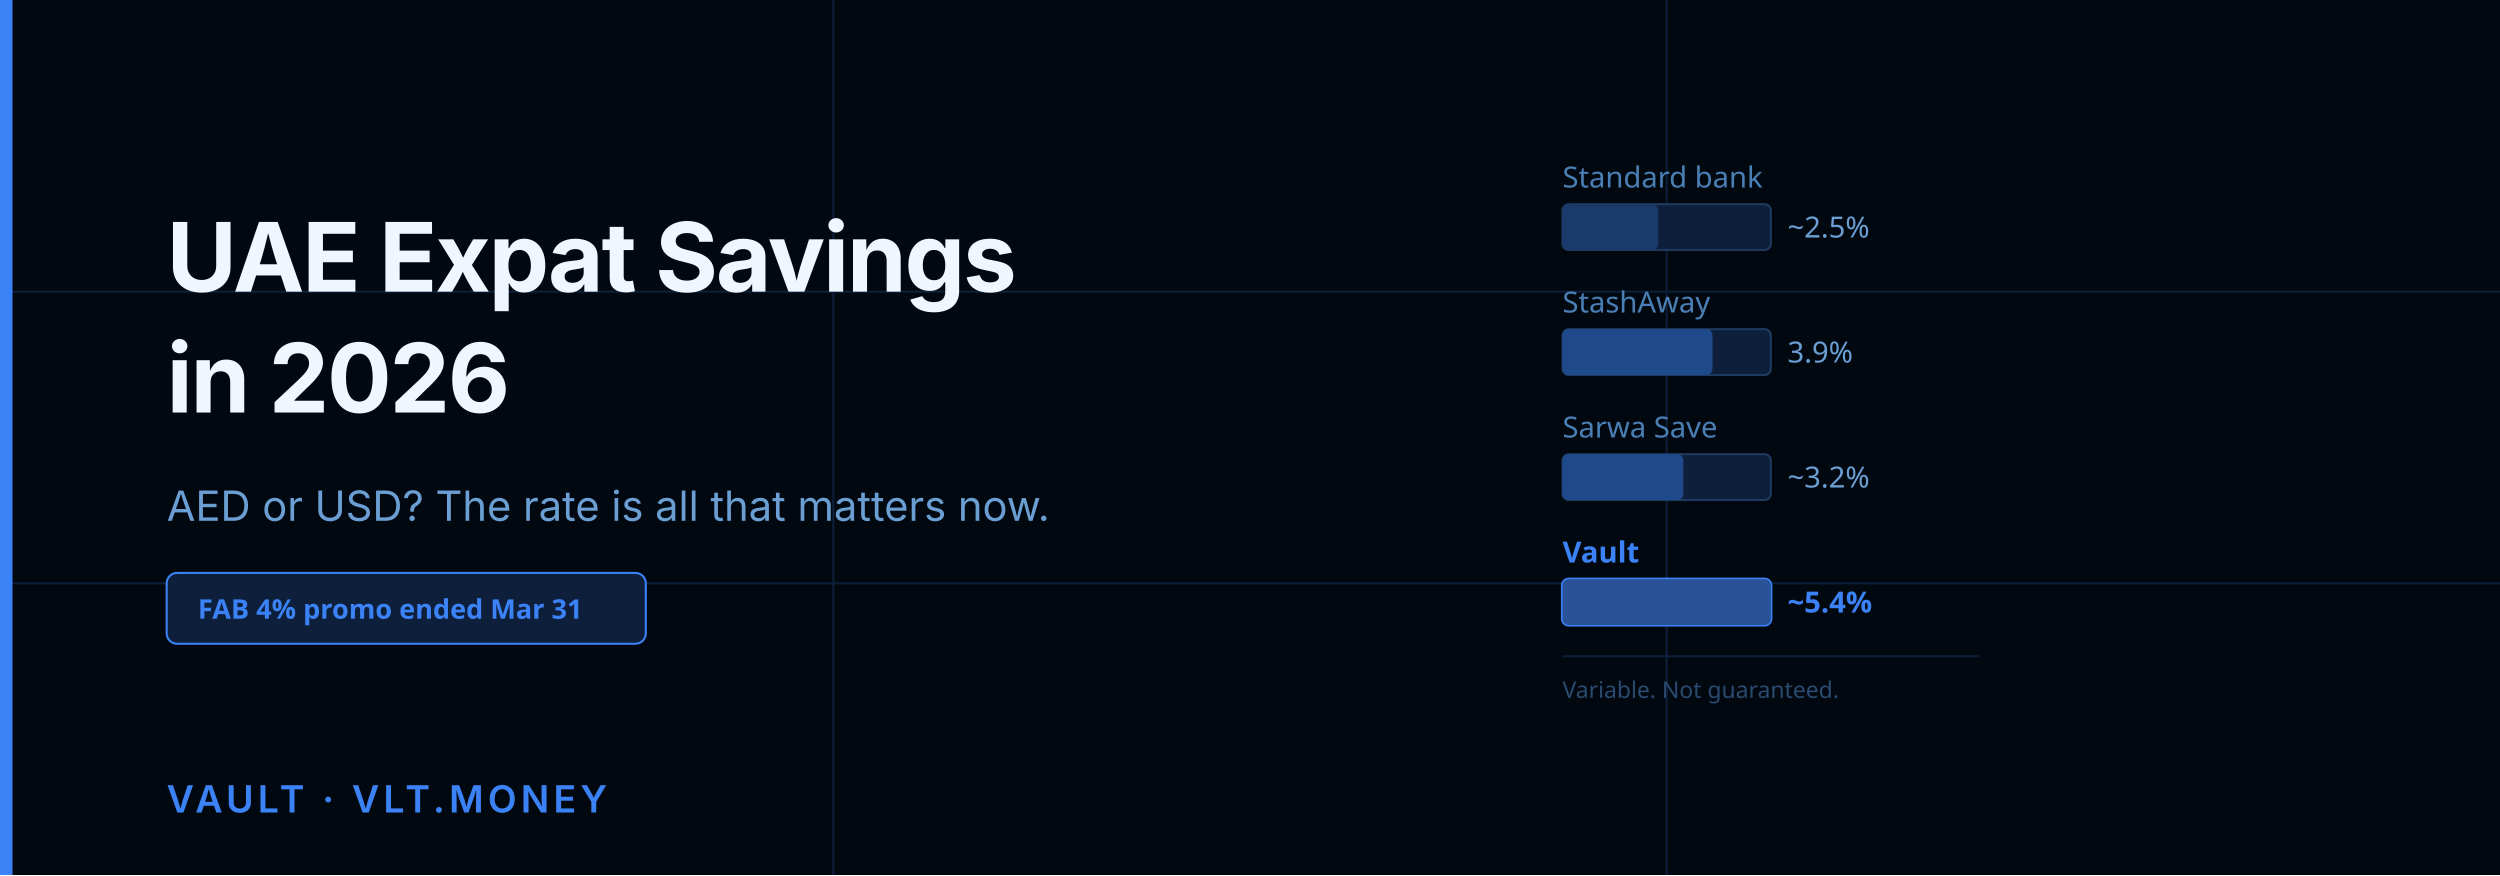
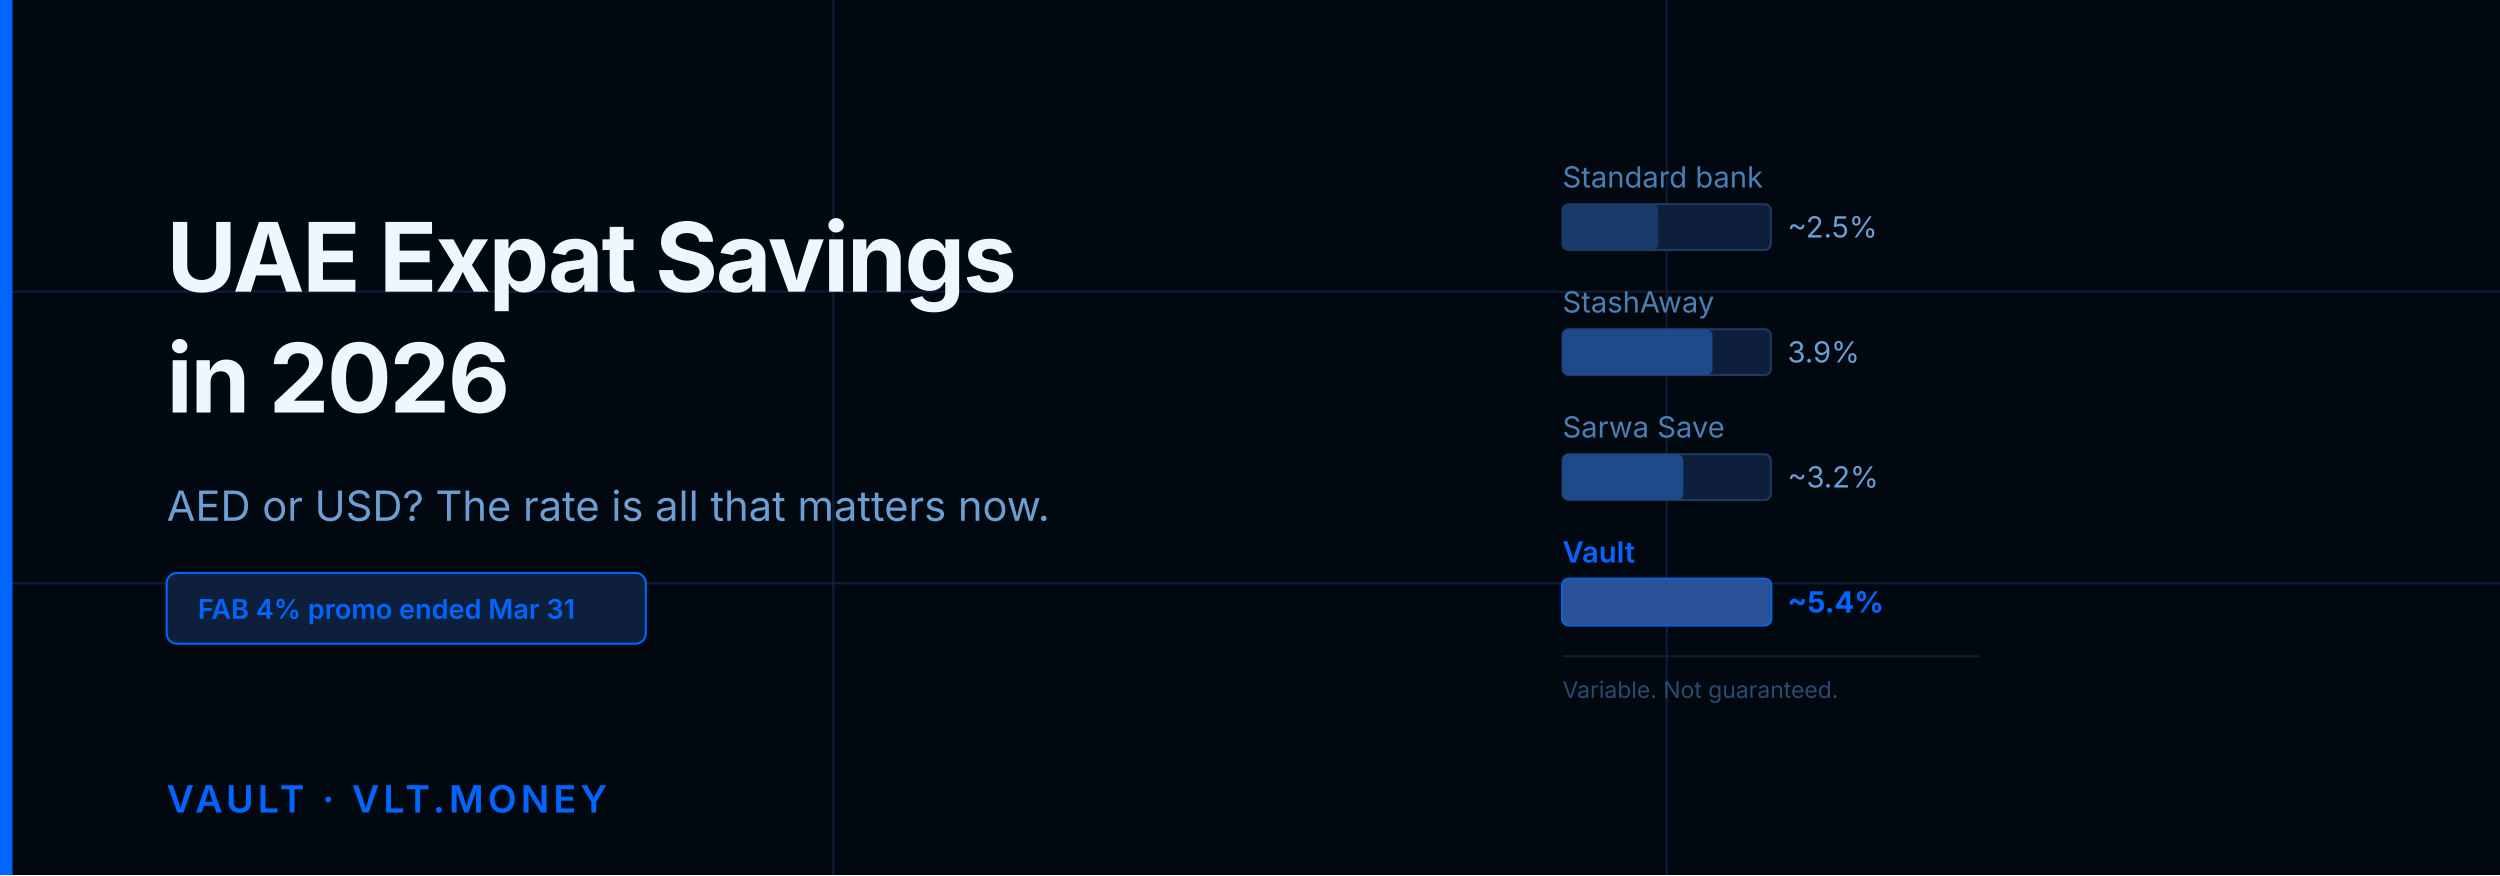
<svg xmlns="http://www.w3.org/2000/svg" width="1200" height="420" viewBox="0 0 1200 420">
  <rect width="1200" height="420" fill="#020810" />
  <line x1="0" y1="140" x2="1200" y2="140" stroke="#0d1f3a" stroke-width="1" />
  <line x1="0" y1="280" x2="1200" y2="280" stroke="#0d1f3a" stroke-width="1" />
  <line x1="400" y1="0" x2="400" y2="420" stroke="#0d1f3a" stroke-width="1" />
  <line x1="800" y1="0" x2="800" y2="420" stroke="#0d1f3a" stroke-width="1" />
-   <rect x="0" y="0" width="6" height="420" fill="#3b82f6" />
+   <rect x="0" y="0" width="6" height="420" fill="#0066FF" />
  <g transform="translate(750, 60)">
-     <text x="0" y="30" font-family="system-ui, sans-serif" font-size="14" fill="#4a7fb5">Standard bank</text>
+     <text x="0" y="30" font-family="Inter, system-ui, sans-serif" font-size="14" fill="#4a7fb5">Standard bank</text>
    <rect x="0" y="38" width="100" height="22" rx="3" fill="#0d1f3a" stroke="#1e3a5f" stroke-width="1" />
    <rect x="0" y="38" width="46" height="22" rx="3" fill="#1a3a6b" />
-     <text x="108" y="54" font-family="system-ui, sans-serif" font-size="14" fill="#6b9fd4">~2.5%</text>
-     <text x="0" y="90" font-family="system-ui, sans-serif" font-size="14" fill="#4a7fb5">StashAway</text>
+     <text x="108" y="54" font-family="Inter, system-ui, sans-serif" font-size="14" fill="#6b9fd4">~2.5%</text>
+     <text x="0" y="90" font-family="Inter, system-ui, sans-serif" font-size="14" fill="#4a7fb5">StashAway</text>
    <rect x="0" y="98" width="100" height="22" rx="3" fill="#0d1f3a" stroke="#1e3a5f" stroke-width="1" />
    <rect x="0" y="98" width="72" height="22" rx="3" fill="#1e4a8c" />
-     <text x="108" y="114" font-family="system-ui, sans-serif" font-size="14" fill="#6b9fd4">3.9%</text>
-     <text x="0" y="150" font-family="system-ui, sans-serif" font-size="14" fill="#4a7fb5">Sarwa Save</text>
+     <text x="108" y="114" font-family="Inter, system-ui, sans-serif" font-size="14" fill="#6b9fd4">3.9%</text>
+     <text x="0" y="150" font-family="Inter, system-ui, sans-serif" font-size="14" fill="#4a7fb5">Sarwa Save</text>
    <rect x="0" y="158" width="100" height="22" rx="3" fill="#0d1f3a" stroke="#1e3a5f" stroke-width="1" />
    <rect x="0" y="158" width="58" height="22" rx="3" fill="#1e4a8c" />
-     <text x="108" y="174" font-family="system-ui, sans-serif" font-size="14" fill="#6b9fd4">~3.2%</text>
-     <text x="0" y="210" font-family="system-ui, sans-serif" font-size="14" fill="#3b82f6" font-weight="600">Vault</text>
-     <rect x="0" y="218" width="100" height="22" rx="3" fill="#1a3a6b" stroke="#3b82f6" stroke-width="1.5" />
+     <text x="108" y="174" font-family="Inter, system-ui, sans-serif" font-size="14" fill="#6b9fd4">~3.2%</text>
+     <text x="0" y="210" font-family="Inter, system-ui, sans-serif" font-size="14" fill="#0066FF" font-weight="600">Vault</text>
+     <rect x="0" y="218" width="100" height="22" rx="3" fill="#1a3a6b" stroke="#0066FF" stroke-width="1.5" />
    <rect x="0" y="218" width="100" height="22" rx="3" fill="#2a5298" />
-     <text x="108" y="234" font-family="system-ui, sans-serif" font-size="14" fill="#3b82f6" font-weight="700">~5.4%</text>
+     <text x="108" y="234" font-family="Inter, system-ui, sans-serif" font-size="14" fill="#0066FF" font-weight="700">~5.4%</text>
    <line x1="0" y1="255" x2="200" y2="255" stroke="#0d1f3a" stroke-width="1" />
-     <text x="0" y="275" font-family="system-ui, sans-serif" font-size="11" fill="#2a4a70">Variable. Not guaranteed.</text>
+     <text x="0" y="275" font-family="Inter, system-ui, sans-serif" font-size="11" fill="#2a4a70">Variable. Not guaranteed.</text>
  </g>
-   <text x="80" y="140" font-family="system-ui, -apple-system, sans-serif" font-size="46" font-weight="700" fill="#f0f6ff" letter-spacing="-1">UAE Expat Savings</text>
-   <text x="80" y="198" font-family="system-ui, -apple-system, sans-serif" font-size="46" font-weight="700" fill="#f0f6ff" letter-spacing="-1">in 2026</text>
-   <text x="80" y="250" font-family="system-ui, -apple-system, sans-serif" font-size="20" fill="#6b9fd4">AED or USD? The rate is all that matters now.</text>
-   <rect x="80" y="275" width="230" height="34" rx="5" fill="#0d1f3a" stroke="#3b82f6" stroke-width="1" />
-   <text x="95" y="297" font-family="system-ui, sans-serif" font-size="13" fill="#3b82f6" font-weight="600">FAB 4% promo ended Mar 31</text>
-   <text x="80" y="390" font-family="system-ui, -apple-system, sans-serif" font-size="18" fill="#3b82f6" font-weight="600" letter-spacing="2">VAULT · VLT.MONEY</text>
+   <text x="80" y="140" font-family="Inter, system-ui, sans-serif" font-size="46" font-weight="700" fill="#f0f6ff" letter-spacing="-1">UAE Expat Savings</text>
+   <text x="80" y="198" font-family="Inter, system-ui, sans-serif" font-size="46" font-weight="700" fill="#f0f6ff" letter-spacing="-1">in 2026</text>
+   <text x="80" y="250" font-family="Inter, system-ui, sans-serif" font-size="20" fill="#6b9fd4">AED or USD? The rate is all that matters now.</text>
+   <rect x="80" y="275" width="230" height="34" rx="5" fill="#0d1f3a" stroke="#0066FF" stroke-width="1" />
+   <text x="95" y="297" font-family="Inter, system-ui, sans-serif" font-size="13" fill="#0066FF" font-weight="600">FAB 4% promo ended Mar 31</text>
+   <text x="80" y="390" font-family="Inter, system-ui, sans-serif" font-size="18" fill="#0066FF" font-weight="600" letter-spacing="2">VAULT · VLT.MONEY</text>
</svg>
